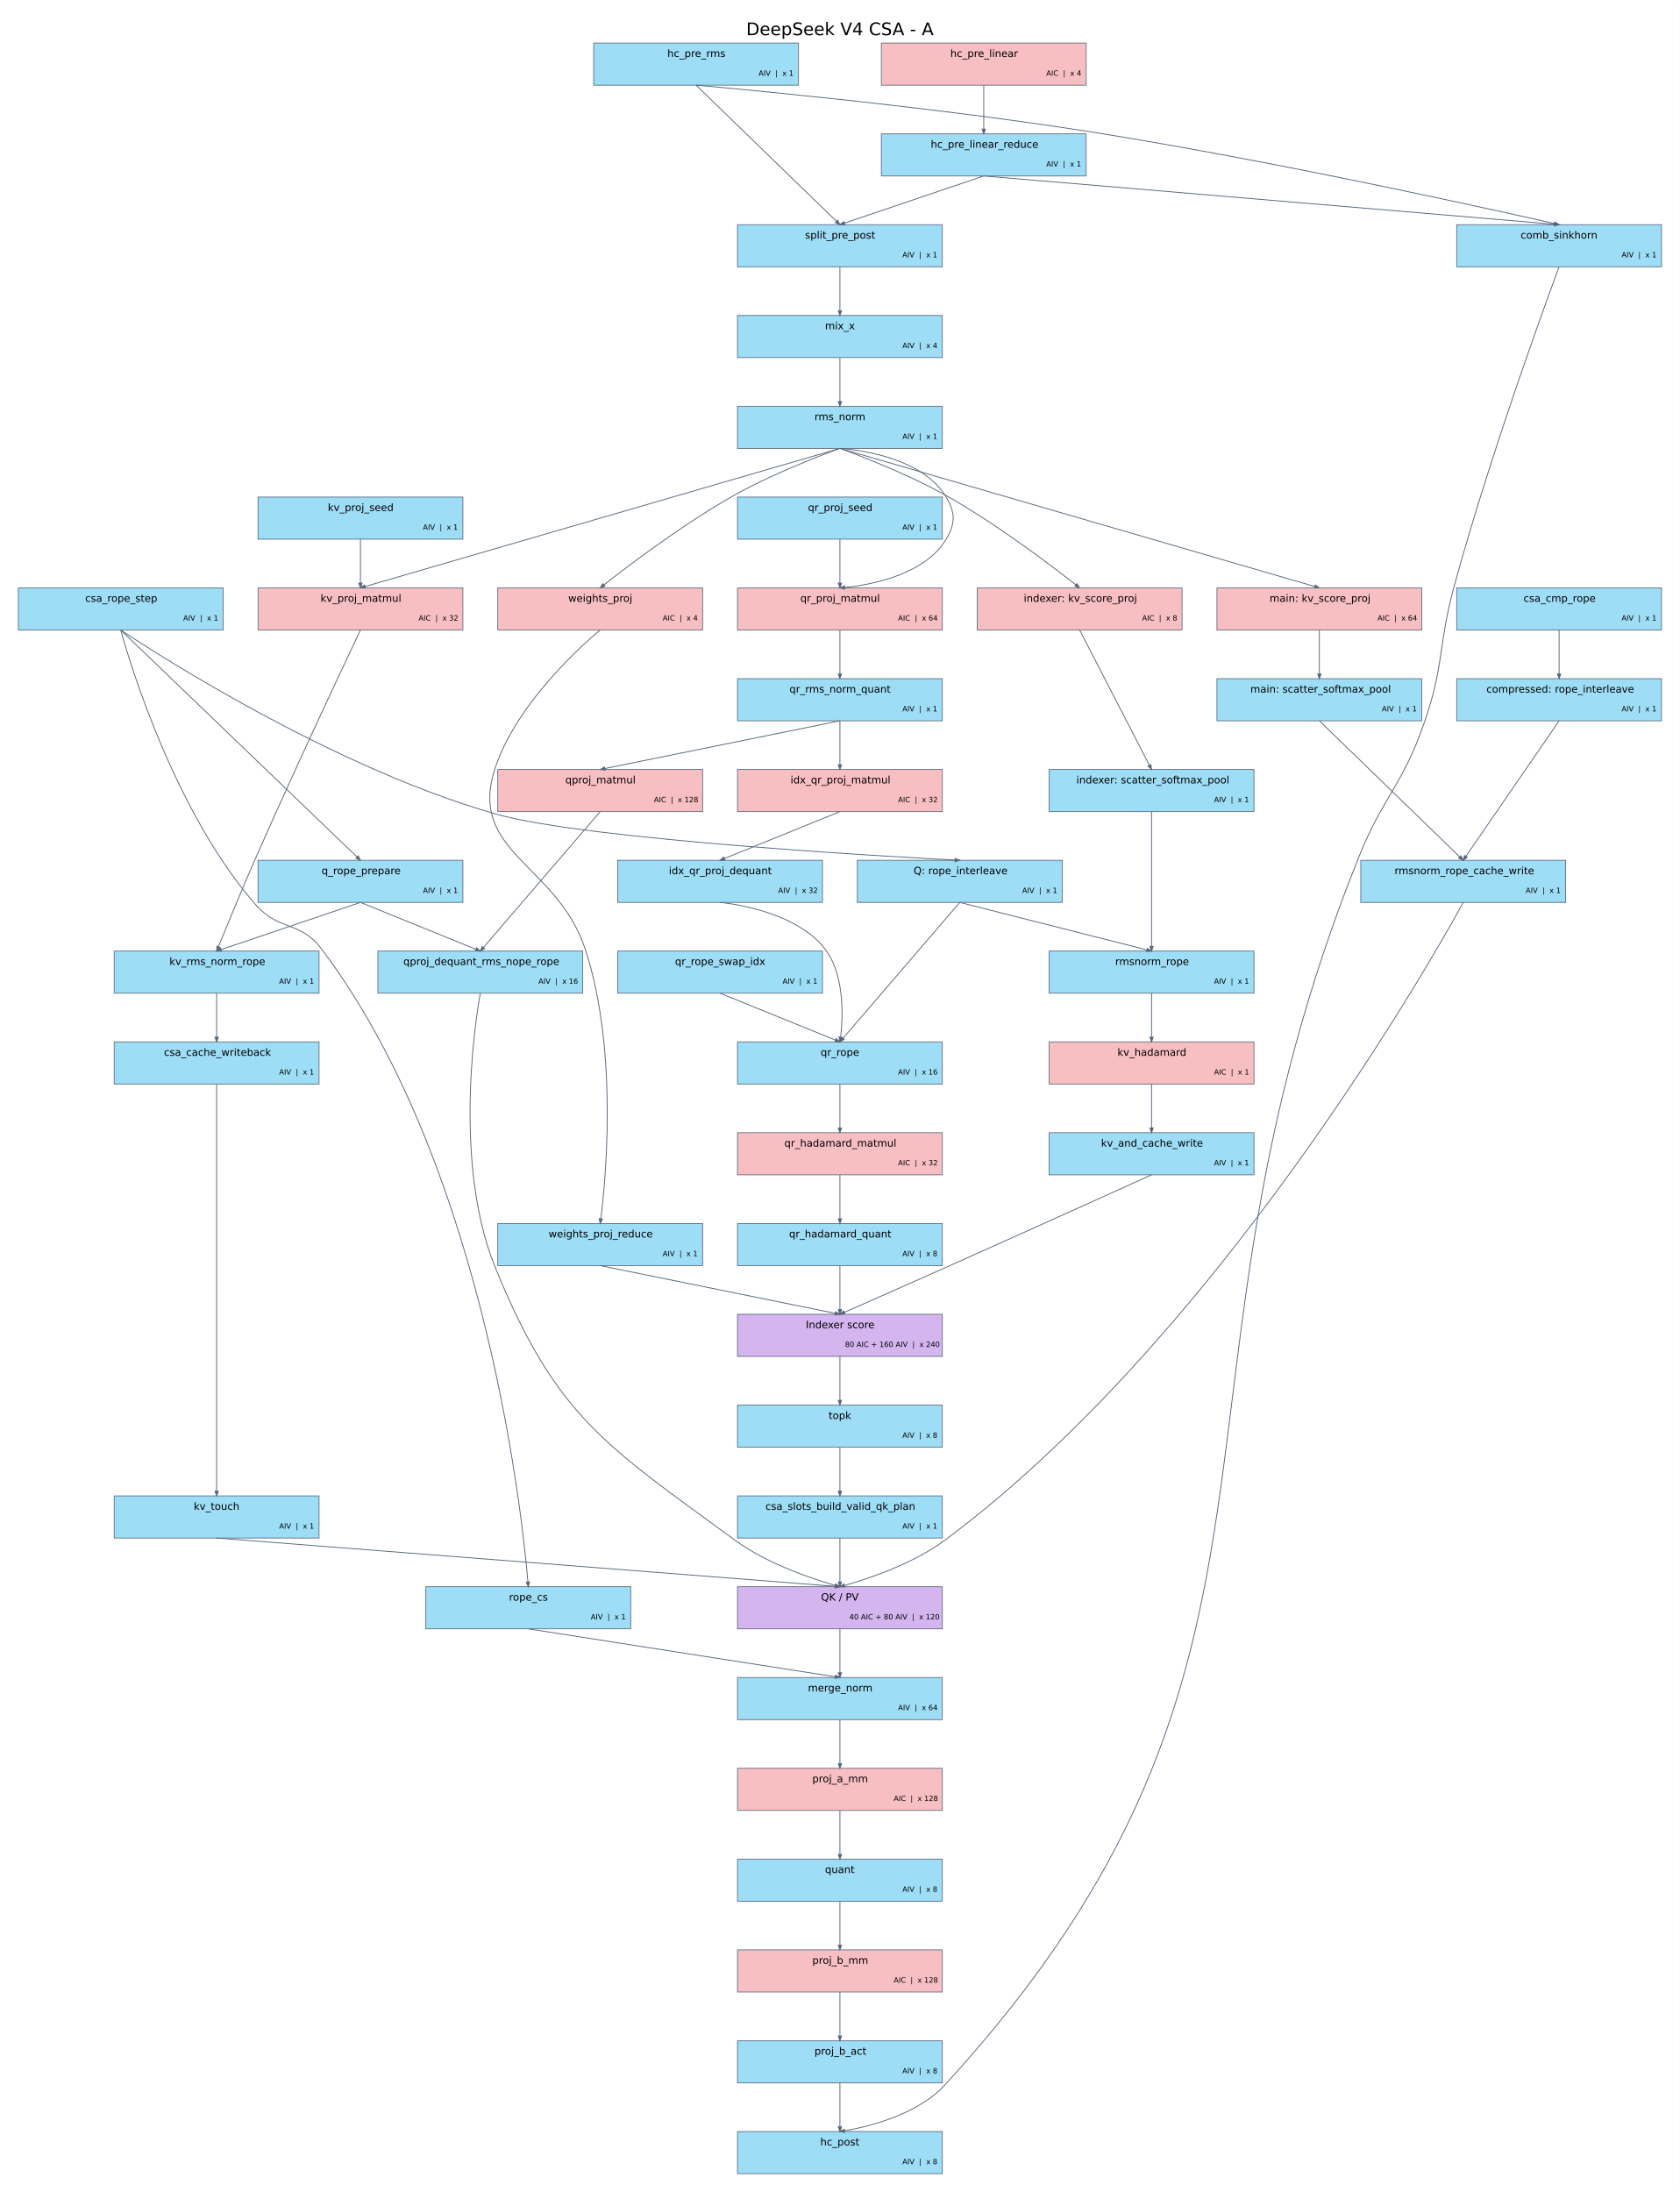
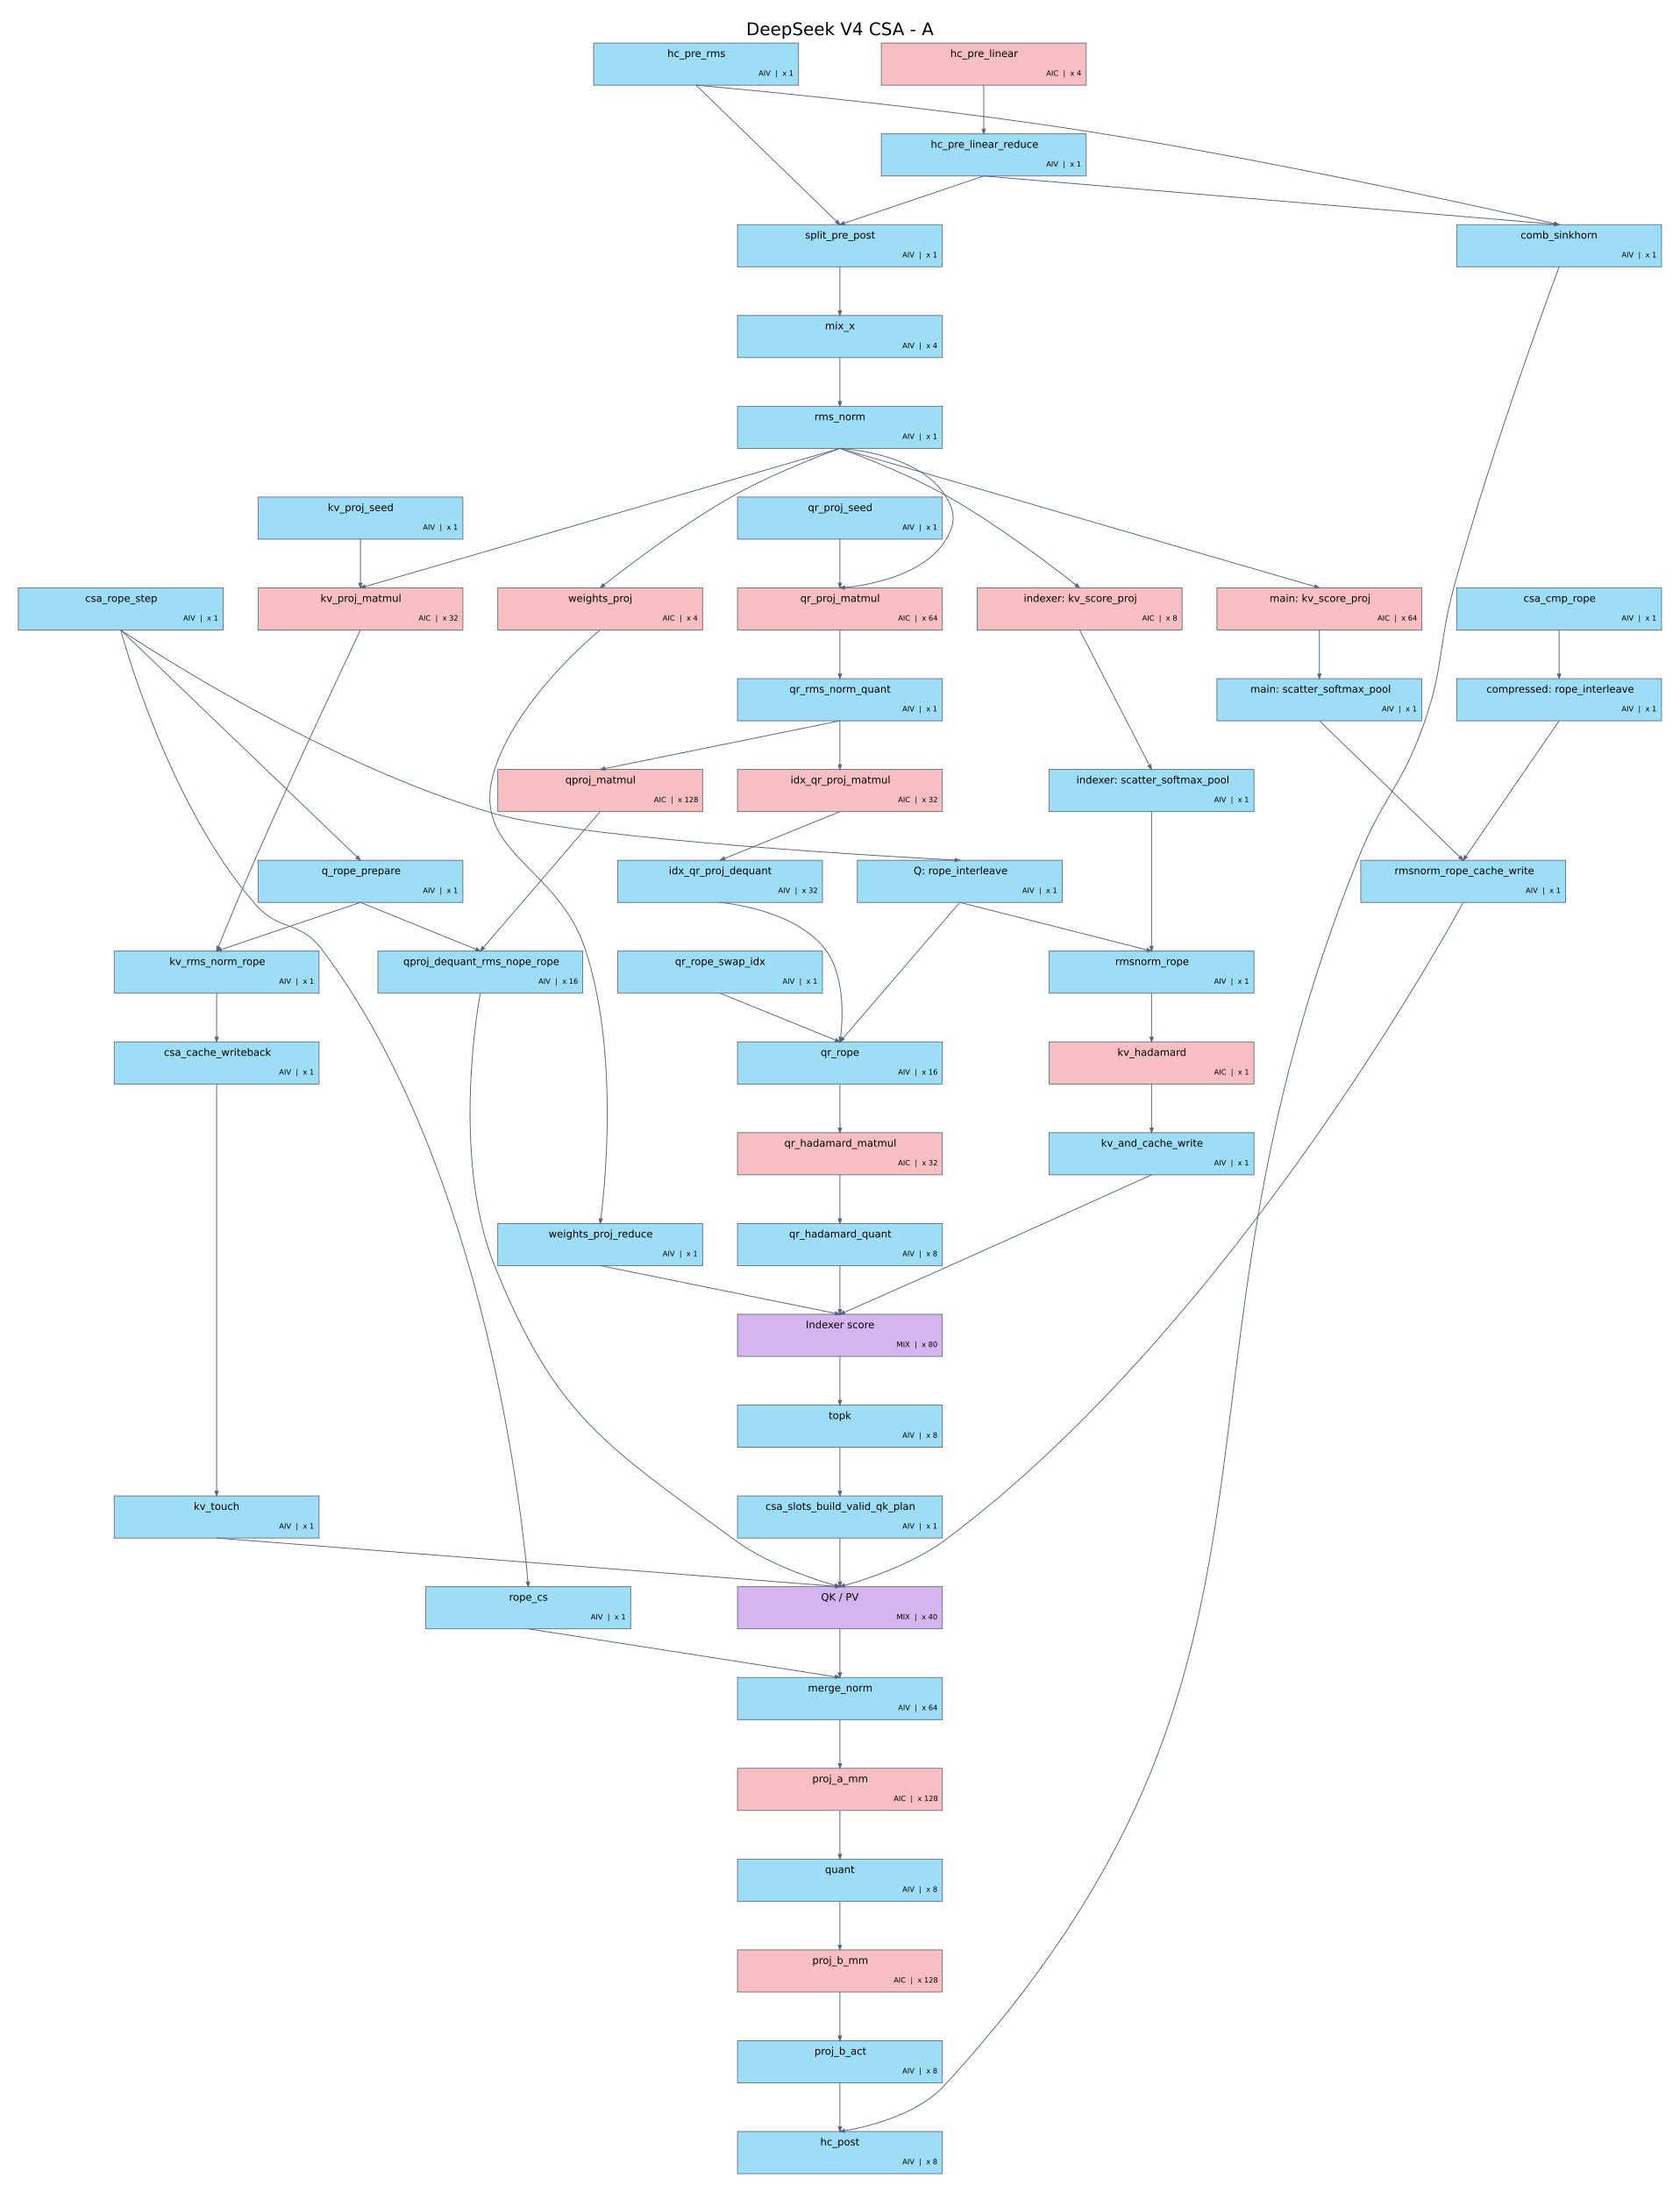
<svg xmlns="http://www.w3.org/2000/svg" width="2312pt" height="3017pt" viewBox="0.00 0.00 2312.40 3017.40">
  <g id="graph0" class="graph" transform="scale(1 1) rotate(0) translate(25.2 2992.2)">
    <polygon fill="white" stroke="transparent" points="-25.2,25.2 -25.2,-2992.2 2287.2,-2992.2 2287.2,25.2 -25.2,25.2" />
    <text text-anchor="middle" x="1131" y="-2943.8" font-family="DejaVu Sans" font-size="24.00">DeepSeek V4 CSA - A</text>
    <g id="node1" class="node">
      <polygon fill="#9eddf6" stroke="transparent" points="792,-2875 792,-2933 1074,-2933 1074,-2875 792,-2875" />
      <text text-anchor="start" x="893.5" y="-2913.8" font-family="DejaVu Sans" font-size="14.00">hc_pre_rms</text>
      <text text-anchor="start" x="1019" y="-2888" font-family="DejaVu Sans" font-size="10.00">AIV  |  x 1</text>
      <polygon fill="none" stroke="#566579" points="792,-2875 792,-2933 1074,-2933 1074,-2875 792,-2875" />
    </g>
    <g id="node4" class="node">
      <polygon fill="#9eddf6" stroke="transparent" points="990,-2625 990,-2683 1272,-2683 1272,-2625 990,-2625" />
      <text text-anchor="start" x="1083" y="-2663.8" font-family="DejaVu Sans" font-size="14.00">split_pre_post</text>
      <text text-anchor="start" x="1217" y="-2638" font-family="DejaVu Sans" font-size="10.00">AIV  |  x 1</text>
      <polygon fill="none" stroke="#566579" points="990,-2625 990,-2683 1272,-2683 1272,-2625 990,-2625" />
    </g>
    <g id="edge17" class="edge">
      <path fill="none" stroke="#566579" stroke-width="1.15" d="M933,-2875C933,-2875 1095.62,-2717.31 1126.11,-2687.75" />
      <polygon fill="#566579" stroke="#566579" stroke-width="1.15" points="1127.92,-2689.16 1131,-2683 1124.75,-2685.89 1127.92,-2689.16" />
    </g>
    <g id="node5" class="node">
      <polygon fill="#9eddf6" stroke="transparent" points="1980,-2625 1980,-2683 2262,-2683 2262,-2625 1980,-2625" />
      <text text-anchor="start" x="2068" y="-2663.8" font-family="DejaVu Sans" font-size="14.00">comb_sinkhorn</text>
      <text text-anchor="start" x="2207" y="-2638" font-family="DejaVu Sans" font-size="10.00">AIV  |  x 1</text>
      <polygon fill="none" stroke="#566579" points="1980,-2625 1980,-2683 2262,-2683 2262,-2625 1980,-2625" />
    </g>
    <g id="edge16" class="edge">
      <path fill="none" stroke="#566579" stroke-width="1.15" d="M933,-2875C933,-2875 1234.4,-2848.87 1473.2,-2811.2 1740.46,-2769.04 2065.49,-2695.66 2114.65,-2684.45" />
      <polygon fill="#566579" stroke="#566579" stroke-width="1.15" points="2115.17,-2686.67 2121,-2683 2114.16,-2682.23 2115.17,-2686.67" />
    </g>
    <g id="node2" class="node">
      <polygon fill="#f8bfc2" stroke="transparent" points="1188,-2875 1188,-2933 1470,-2933 1470,-2875 1188,-2875" />
      <text text-anchor="start" x="1283" y="-2913.8" font-family="DejaVu Sans" font-size="14.00">hc_pre_linear</text>
      <text text-anchor="start" x="1415" y="-2888" font-family="DejaVu Sans" font-size="10.00">AIC  |  x 4</text>
      <polygon fill="none" stroke="#566579" points="1188,-2875 1188,-2933 1470,-2933 1470,-2875 1188,-2875" />
    </g>
    <g id="node3" class="node">
      <polygon fill="#9eddf6" stroke="transparent" points="1188,-2750 1188,-2808 1470,-2808 1470,-2750 1188,-2750" />
      <text text-anchor="start" x="1256" y="-2788.8" font-family="DejaVu Sans" font-size="14.00">hc_pre_linear_reduce</text>
      <text text-anchor="start" x="1415" y="-2763" font-family="DejaVu Sans" font-size="10.00">AIV  |  x 1</text>
      <polygon fill="none" stroke="#566579" points="1188,-2750 1188,-2808 1470,-2808 1470,-2750 1188,-2750" />
    </g>
    <g id="edge13" class="edge">
      <path fill="none" stroke="#566579" stroke-width="1.15" d="M1329,-2875C1329,-2875 1329,-2831.62 1329,-2814.67" />
      <polygon fill="#566579" stroke="#566579" stroke-width="1.15" points="1331.28,-2814.5 1329,-2808 1326.73,-2814.5 1331.28,-2814.5" />
    </g>
    <g id="edge15" class="edge">
      <path fill="none" stroke="#566579" stroke-width="1.15" d="M1329,-2750C1329,-2750 1171.94,-2696.85 1137.59,-2685.23" />
      <polygon fill="#566579" stroke="#566579" stroke-width="1.15" points="1137.89,-2682.93 1131,-2683 1136.43,-2687.24 1137.89,-2682.93" />
    </g>
    <g id="edge14" class="edge">
      <path fill="none" stroke="#566579" stroke-width="1.15" d="M1329,-2750C1329,-2750 2036.74,-2690.13 2114.15,-2683.58" />
      <polygon fill="#566579" stroke="#566579" stroke-width="1.15" points="2114.71,-2685.81 2121,-2683 2114.33,-2681.28 2114.71,-2685.81" />
    </g>
    <g id="node6" class="node">
      <polygon fill="#9eddf6" stroke="transparent" points="990,-2500 990,-2558 1272,-2558 1272,-2500 990,-2500" />
      <text text-anchor="start" x="1110.5" y="-2538.8" font-family="DejaVu Sans" font-size="14.00">mix_x</text>
      <text text-anchor="start" x="1217" y="-2513" font-family="DejaVu Sans" font-size="10.00">AIV  |  x 4</text>
      <polygon fill="none" stroke="#566579" points="990,-2500 990,-2558 1272,-2558 1272,-2500 990,-2500" />
    </g>
    <g id="edge56" class="edge">
      <path fill="none" stroke="#566579" stroke-width="1.15" d="M1131,-2625C1131,-2625 1131,-2581.62 1131,-2564.67" />
      <polygon fill="#566579" stroke="#566579" stroke-width="1.15" points="1133.28,-2564.5 1131,-2558 1128.73,-2564.5 1133.28,-2564.5" />
    </g>
    <g id="node49" class="node">
      <polygon fill="#9eddf6" stroke="transparent" points="990,0 990,-58 1272,-58 1272,0 990,0" />
      <text text-anchor="start" x="1104" y="-38.8" font-family="DejaVu Sans" font-size="14.00">hc_post</text>
      <text text-anchor="start" x="1217" y="-13" font-family="DejaVu Sans" font-size="10.00">AIV  |  x 8</text>
      <polygon fill="none" stroke="#566579" points="990,0 990,-58 1272,-58 1272,0 990,0" />
    </g>
    <g id="edge5" class="edge">
      <path fill="none" stroke="#566579" stroke-width="1.15" d="M2121,-2625C2121,-2625 2030.93,-2384.22 1976.8,-2186.2 1954.07,-2103.07 1963.51,-2078.2 1935.2,-1996.8 1905.06,-1910.14 1878.96,-1896.36 1844.8,-1811.2 1549.81,-1075.78 1810.91,-705.65 1275.2,-121.8 1235.22,-78.23 1160.05,-62.76 1137.53,-58.99" />
      <polygon fill="#566579" stroke="#566579" stroke-width="1.15" points="1137.77,-56.73 1131,-58 1137.08,-61.23 1137.77,-56.73" />
    </g>
    <g id="node11" class="node">
      <polygon fill="#9eddf6" stroke="transparent" points="990,-2375 990,-2433 1272,-2433 1272,-2375 990,-2375" />
      <text text-anchor="start" x="1096" y="-2413.8" font-family="DejaVu Sans" font-size="14.00">rms_norm</text>
      <text text-anchor="start" x="1217" y="-2388" font-family="DejaVu Sans" font-size="10.00">AIV  |  x 1</text>
      <polygon fill="none" stroke="#566579" points="990,-2375 990,-2433 1272,-2433 1272,-2375 990,-2375" />
    </g>
    <g id="edge31" class="edge">
      <path fill="none" stroke="#566579" stroke-width="1.15" d="M1131,-2500C1131,-2500 1131,-2456.62 1131,-2439.67" />
      <polygon fill="#566579" stroke="#566579" stroke-width="1.15" points="1133.28,-2439.5 1131,-2433 1128.73,-2439.5 1133.28,-2439.5" />
    </g>
    <g id="node7" class="node">
      <polygon fill="#9eddf6" stroke="transparent" points="0,-2125 0,-2183 282,-2183 282,-2125 0,-2125" />
      <text text-anchor="start" x="92" y="-2163.8" font-family="DejaVu Sans" font-size="14.00">csa_rope_step</text>
      <text text-anchor="start" x="227" y="-2138" font-family="DejaVu Sans" font-size="10.00">AIV  |  x 1</text>
      <polygon fill="none" stroke="#566579" points="0,-2125 0,-2183 282,-2183 282,-2125 0,-2125" />
    </g>
    <g id="node8" class="node">
      <polygon fill="#9eddf6" stroke="transparent" points="1155,-1750 1155,-1808 1437,-1808 1437,-1750 1155,-1750" />
      <text text-anchor="start" x="1232.5" y="-1788.8" font-family="DejaVu Sans" font-size="14.00">Q: rope_interleave</text>
      <text text-anchor="start" x="1382" y="-1763" font-family="DejaVu Sans" font-size="10.00">AIV  |  x 1</text>
      <polygon fill="none" stroke="#566579" points="1155,-1750 1155,-1808 1437,-1808 1437,-1750 1155,-1750" />
    </g>
    <g id="edge9" class="edge">
      <path fill="none" stroke="#566579" stroke-width="1.15" d="M141,-2125C141,-2125 411.22,-1941.86 656.8,-1871.8 784.69,-1835.31 1229.08,-1811.44 1289.24,-1808.34" />
      <polygon fill="#566579" stroke="#566579" stroke-width="1.15" points="1289.62,-1810.6 1296,-1808 1289.39,-1806.06 1289.62,-1810.6" />
    </g>
    <g id="node12" class="node">
      <polygon fill="#9eddf6" stroke="transparent" points="330,-1750 330,-1808 612,-1808 612,-1750 330,-1750" />
      <text text-anchor="start" x="417.5" y="-1788.8" font-family="DejaVu Sans" font-size="14.00">q_rope_prepare</text>
      <text text-anchor="start" x="557" y="-1763" font-family="DejaVu Sans" font-size="10.00">AIV  |  x 1</text>
      <polygon fill="none" stroke="#566579" points="330,-1750 330,-1808 612,-1808 612,-1750 330,-1750" />
    </g>
    <g id="edge10" class="edge">
      <path fill="none" stroke="#566579" stroke-width="1.15" d="M141,-2125C141,-2125 425.03,-1852.16 466.08,-1812.73" />
      <polygon fill="#566579" stroke="#566579" stroke-width="1.15" points="467.89,-1814.14 471,-1808 464.74,-1810.86 467.89,-1814.14" />
    </g>
    <g id="node43" class="node">
      <polygon fill="#9eddf6" stroke="transparent" points="561,-750 561,-808 843,-808 843,-750 561,-750" />
      <text text-anchor="start" x="675.5" y="-788.8" font-family="DejaVu Sans" font-size="14.00">rope_cs</text>
      <text text-anchor="start" x="788" y="-763" font-family="DejaVu Sans" font-size="10.00">AIV  |  x 1</text>
      <polygon fill="none" stroke="#566579" points="561,-750 561,-808 843,-808 843,-750 561,-750" />
    </g>
    <g id="edge11" class="edge">
      <path fill="none" stroke="#566579" stroke-width="1.15" d="M141,-2125C141,-2125 203.53,-1887.79 326.8,-1746.8 358.64,-1710.39 388.05,-1724.8 417.2,-1686.2 648.57,-1379.89 696.3,-878.07 701.49,-814.66" />
      <polygon fill="#566579" stroke="#566579" stroke-width="1.15" points="703.77,-814.66 702,-808 699.23,-814.31 703.77,-814.66" />
    </g>
    <g id="node28" class="node">
      <polygon fill="#9eddf6" stroke="transparent" points="990,-1500 990,-1558 1272,-1558 1272,-1500 990,-1500" />
      <text text-anchor="start" x="1104.5" y="-1538.8" font-family="DejaVu Sans" font-size="14.00">qr_rope</text>
      <text text-anchor="start" x="1211" y="-1513" font-family="DejaVu Sans" font-size="10.00">AIV  |  x 16</text>
      <polygon fill="none" stroke="#566579" points="990,-1500 990,-1558 1272,-1558 1272,-1500 990,-1500" />
    </g>
    <g id="edge2" class="edge">
      <path fill="none" stroke="#566579" stroke-width="1.15" d="M1296,-1750C1296,-1750 1161.65,-1593.67 1135.41,-1563.14" />
      <polygon fill="#566579" stroke="#566579" stroke-width="1.15" points="1136.96,-1561.45 1131,-1558 1133.51,-1564.41 1136.96,-1561.45" />
    </g>
    <g id="node35" class="node">
      <polygon fill="#9eddf6" stroke="transparent" points="1419,-1625 1419,-1683 1701,-1683 1701,-1625 1419,-1625" />
      <text text-anchor="start" x="1510" y="-1663.8" font-family="DejaVu Sans" font-size="14.00">rmsnorm_rope</text>
      <text text-anchor="start" x="1646" y="-1638" font-family="DejaVu Sans" font-size="10.00">AIV  |  x 1</text>
      <polygon fill="none" stroke="#566579" points="1419,-1625 1419,-1683 1701,-1683 1701,-1625 1419,-1625" />
    </g>
    <g id="edge3" class="edge">
      <path fill="none" stroke="#566579" stroke-width="1.15" d="M1296,-1750C1296,-1750 1512.82,-1694.97 1553.47,-1684.66" />
      <polygon fill="#566579" stroke="#566579" stroke-width="1.15" points="1554.26,-1686.8 1560,-1683 1553.14,-1682.39 1554.26,-1686.8" />
    </g>
    <g id="node9" class="node">
      <polygon fill="#9eddf6" stroke="transparent" points="1980,-2125 1980,-2183 2262,-2183 2262,-2125 1980,-2125" />
      <text text-anchor="start" x="2072" y="-2163.8" font-family="DejaVu Sans" font-size="14.00">csa_cmp_rope</text>
      <text text-anchor="start" x="2207" y="-2138" font-family="DejaVu Sans" font-size="10.00">AIV  |  x 1</text>
      <polygon fill="none" stroke="#566579" points="1980,-2125 1980,-2183 2262,-2183 2262,-2125 1980,-2125" />
    </g>
    <g id="node10" class="node">
      <polygon fill="#9eddf6" stroke="transparent" points="1980,-2000 1980,-2058 2262,-2058 2262,-2000 1980,-2000" />
      <text text-anchor="start" x="2021" y="-2038.8" font-family="DejaVu Sans" font-size="14.00">compressed: rope_interleave</text>
      <text text-anchor="start" x="2207" y="-2013" font-family="DejaVu Sans" font-size="10.00">AIV  |  x 1</text>
      <polygon fill="none" stroke="#566579" points="1980,-2000 1980,-2058 2262,-2058 2262,-2000 1980,-2000" />
    </g>
    <g id="edge8" class="edge">
      <path fill="none" stroke="#566579" stroke-width="1.15" d="M2121,-2125C2121,-2125 2121,-2081.62 2121,-2064.67" />
      <polygon fill="#566579" stroke="#566579" stroke-width="1.15" points="2123.28,-2064.5 2121,-2058 2118.73,-2064.5 2123.28,-2064.5" />
    </g>
    <g id="node24" class="node">
      <polygon fill="#9eddf6" stroke="transparent" points="1848,-1750 1848,-1808 2130,-1808 2130,-1750 1848,-1750" />
      <text text-anchor="start" x="1894.5" y="-1788.8" font-family="DejaVu Sans" font-size="14.00">rmsnorm_rope_cache_write</text>
      <text text-anchor="start" x="2075" y="-1763" font-family="DejaVu Sans" font-size="10.00">AIV  |  x 1</text>
      <polygon fill="none" stroke="#566579" points="1848,-1750 1848,-1808 2130,-1808 2130,-1750 1848,-1750" />
    </g>
    <g id="edge6" class="edge">
      <path fill="none" stroke="#566579" stroke-width="1.15" d="M2121,-2000C2121,-2000 2014.45,-1845.02 1992.81,-1813.54" />
      <polygon fill="#566579" stroke="#566579" stroke-width="1.15" points="1994.56,-1812.07 1989,-1808 1990.81,-1814.65 1994.56,-1812.07" />
    </g>
    <g id="node14" class="node">
      <polygon fill="#f8bfc2" stroke="transparent" points="990,-2125 990,-2183 1272,-2183 1272,-2125 990,-2125" />
      <text text-anchor="start" x="1076.5" y="-2163.8" font-family="DejaVu Sans" font-size="14.00">qr_proj_matmul</text>
      <text text-anchor="start" x="1211" y="-2138" font-family="DejaVu Sans" font-size="10.00">AIC  |  x 64</text>
      <polygon fill="none" stroke="#566579" points="990,-2125 990,-2183 1272,-2183 1272,-2125 990,-2125" />
    </g>
    <g id="edge51" class="edge">
      <path fill="none" stroke="#566579" stroke-width="1.15" d="M1131,-2375C1131,-2375 1236.96,-2369.93 1275.2,-2311.2 1290.82,-2287.21 1290.82,-2270.79 1275.2,-2246.8 1242.79,-2197.02 1161.71,-2185.79 1137.76,-2183.52" />
      <polygon fill="#566579" stroke="#566579" stroke-width="1.15" points="1137.66,-2181.23 1131,-2183 1137.3,-2185.77 1137.66,-2181.23" />
    </g>
    <g id="node19" class="node">
      <polygon fill="#f8bfc2" stroke="transparent" points="330,-2125 330,-2183 612,-2183 612,-2125 330,-2125" />
      <text text-anchor="start" x="416" y="-2163.8" font-family="DejaVu Sans" font-size="14.00">kv_proj_matmul</text>
      <text text-anchor="start" x="551" y="-2138" font-family="DejaVu Sans" font-size="10.00">AIC  |  x 32</text>
      <polygon fill="none" stroke="#566579" points="330,-2125 330,-2183 612,-2183 612,-2125 330,-2125" />
    </g>
    <g id="edge49" class="edge">
      <path fill="none" stroke="#566579" stroke-width="1.15" d="M1131,-2375C1131,-2375 546.08,-2204.84 477.53,-2184.9" />
      <polygon fill="#566579" stroke="#566579" stroke-width="1.15" points="477.88,-2182.63 471,-2183 476.61,-2187 477.88,-2182.63" />
    </g>
    <g id="node22" class="node">
      <polygon fill="#f8bfc2" stroke="transparent" points="1650,-2125 1650,-2183 1932,-2183 1932,-2125 1650,-2125" />
      <text text-anchor="start" x="1722.5" y="-2163.8" font-family="DejaVu Sans" font-size="14.00">main: kv_score_proj</text>
      <text text-anchor="start" x="1871" y="-2138" font-family="DejaVu Sans" font-size="10.00">AIC  |  x 64</text>
      <polygon fill="none" stroke="#566579" points="1650,-2125 1650,-2183 1932,-2183 1932,-2125 1650,-2125" />
    </g>
    <g id="edge50" class="edge">
      <path fill="none" stroke="#566579" stroke-width="1.15" d="M1131,-2375C1131,-2375 1715.92,-2204.84 1784.47,-2184.9" />
      <polygon fill="#566579" stroke="#566579" stroke-width="1.15" points="1785.39,-2187 1791,-2183 1784.12,-2182.63 1785.39,-2187" />
    </g>
    <g id="node31" class="node">
      <polygon fill="#f8bfc2" stroke="transparent" points="660,-2125 660,-2183 942,-2183 942,-2125 660,-2125" />
      <text text-anchor="start" x="757" y="-2163.8" font-family="DejaVu Sans" font-size="14.00">weights_proj</text>
      <text text-anchor="start" x="887" y="-2138" font-family="DejaVu Sans" font-size="10.00">AIC  |  x 4</text>
      <polygon fill="none" stroke="#566579" points="660,-2125 660,-2183 942,-2183 942,-2125 660,-2125" />
    </g>
    <g id="edge52" class="edge">
      <path fill="none" stroke="#566579" stroke-width="1.15" d="M1131,-2375C1131,-2375 1047.95,-2345.43 986.8,-2311.2 911.22,-2268.9 827.67,-2204.09 806.23,-2187.16" />
      <polygon fill="#566579" stroke="#566579" stroke-width="1.15" points="807.5,-2185.27 801,-2183 804.67,-2188.83 807.5,-2185.27" />
    </g>
    <g id="node33" class="node">
      <polygon fill="#f8bfc2" stroke="transparent" points="1320,-2125 1320,-2183 1602,-2183 1602,-2125 1320,-2125" />
      <text text-anchor="start" x="1384" y="-2163.8" font-family="DejaVu Sans" font-size="14.00">indexer: kv_score_proj</text>
      <text text-anchor="start" x="1547" y="-2138" font-family="DejaVu Sans" font-size="10.00">AIC  |  x 8</text>
      <polygon fill="none" stroke="#566579" points="1320,-2125 1320,-2183 1602,-2183 1602,-2125 1320,-2125" />
    </g>
    <g id="edge48" class="edge">
      <path fill="none" stroke="#566579" stroke-width="1.15" d="M1131,-2375C1131,-2375 1214.05,-2345.43 1275.2,-2311.2 1350.78,-2268.9 1434.33,-2204.09 1455.77,-2187.16" />
      <polygon fill="#566579" stroke="#566579" stroke-width="1.15" points="1457.33,-2188.83 1461,-2183 1454.5,-2185.27 1457.33,-2188.83" />
    </g>
    <g id="node17" class="node">
      <polygon fill="#9eddf6" stroke="transparent" points="495,-1625 495,-1683 777,-1683 777,-1625 495,-1625" />
      <text text-anchor="start" x="530" y="-1663.8" font-family="DejaVu Sans" font-size="14.00">qproj_dequant_rms_nope_rope</text>
      <text text-anchor="start" x="716" y="-1638" font-family="DejaVu Sans" font-size="10.00">AIV  |  x 16</text>
      <polygon fill="none" stroke="#566579" points="495,-1625 495,-1683 777,-1683 777,-1625 495,-1625" />
    </g>
    <g id="edge36" class="edge">
      <path fill="none" stroke="#566579" stroke-width="1.15" d="M471,-1750C471,-1750 599.59,-1697.78 629.73,-1685.54" />
      <polygon fill="#566579" stroke="#566579" stroke-width="1.15" points="630.83,-1687.55 636,-1683 629.12,-1683.34 630.83,-1687.55" />
    </g>
    <g id="node20" class="node">
      <polygon fill="#9eddf6" stroke="transparent" points="132,-1625 132,-1683 414,-1683 414,-1625 132,-1625" />
      <text text-anchor="start" x="208" y="-1663.8" font-family="DejaVu Sans" font-size="14.00">kv_rms_norm_rope</text>
      <text text-anchor="start" x="359" y="-1638" font-family="DejaVu Sans" font-size="10.00">AIV  |  x 1</text>
      <polygon fill="none" stroke="#566579" points="132,-1625 132,-1683 414,-1683 414,-1625 132,-1625" />
    </g>
    <g id="edge35" class="edge">
      <path fill="none" stroke="#566579" stroke-width="1.15" d="M471,-1750C471,-1750 313.94,-1696.85 279.59,-1685.23" />
      <polygon fill="#566579" stroke="#566579" stroke-width="1.15" points="279.89,-1682.93 273,-1683 278.43,-1687.24 279.89,-1682.93" />
    </g>
    <g id="node13" class="node">
      <polygon fill="#9eddf6" stroke="transparent" points="990,-2250 990,-2308 1272,-2308 1272,-2250 990,-2250" />
      <text text-anchor="start" x="1087" y="-2288.8" font-family="DejaVu Sans" font-size="14.00">qr_proj_seed</text>
      <text text-anchor="start" x="1217" y="-2263" font-family="DejaVu Sans" font-size="10.00">AIV  |  x 1</text>
      <polygon fill="none" stroke="#566579" points="990,-2250 990,-2308 1272,-2308 1272,-2250 990,-2250" />
    </g>
    <g id="edge42" class="edge">
      <path fill="none" stroke="#566579" stroke-width="1.15" d="M1131,-2250C1131,-2250 1131,-2206.62 1131,-2189.67" />
      <polygon fill="#566579" stroke="#566579" stroke-width="1.15" points="1133.28,-2189.5 1131,-2183 1128.73,-2189.5 1133.28,-2189.5" />
    </g>
    <g id="node15" class="node">
      <polygon fill="#9eddf6" stroke="transparent" points="990,-2000 990,-2058 1272,-2058 1272,-2000 990,-2000" />
      <text text-anchor="start" x="1061.5" y="-2038.8" font-family="DejaVu Sans" font-size="14.00">qr_rms_norm_quant</text>
      <text text-anchor="start" x="1217" y="-2013" font-family="DejaVu Sans" font-size="10.00">AIV  |  x 1</text>
      <polygon fill="none" stroke="#566579" points="990,-2000 990,-2058 1272,-2058 1272,-2000 990,-2000" />
    </g>
    <g id="edge41" class="edge">
      <path fill="none" stroke="#566579" stroke-width="1.15" d="M1131,-2125C1131,-2125 1131,-2081.62 1131,-2064.67" />
      <polygon fill="#566579" stroke="#566579" stroke-width="1.15" points="1133.28,-2064.5 1131,-2058 1128.73,-2064.5 1133.28,-2064.5" />
    </g>
    <g id="node16" class="node">
      <polygon fill="#f8bfc2" stroke="transparent" points="660,-1875 660,-1933 942,-1933 942,-1875 660,-1875" />
      <text text-anchor="start" x="753" y="-1913.8" font-family="DejaVu Sans" font-size="14.00">qproj_matmul</text>
      <text text-anchor="start" x="875" y="-1888" font-family="DejaVu Sans" font-size="10.00">AIC  |  x 128</text>
      <polygon fill="none" stroke="#566579" points="660,-1875 660,-1933 942,-1933 942,-1875 660,-1875" />
    </g>
    <g id="edge44" class="edge">
      <path fill="none" stroke="#566579" stroke-width="1.15" d="M1131,-2000C1131,-2000 854.1,-1943.78 807.59,-1934.34" />
      <polygon fill="#566579" stroke="#566579" stroke-width="1.15" points="807.82,-1932.06 801,-1933 806.92,-1936.52 807.82,-1932.06" />
    </g>
    <g id="node25" class="node">
      <polygon fill="#f8bfc2" stroke="transparent" points="990,-1875 990,-1933 1272,-1933 1272,-1875 990,-1875" />
      <text text-anchor="start" x="1063" y="-1913.8" font-family="DejaVu Sans" font-size="14.00">idx_qr_proj_matmul</text>
      <text text-anchor="start" x="1211" y="-1888" font-family="DejaVu Sans" font-size="10.00">AIC  |  x 32</text>
      <polygon fill="none" stroke="#566579" points="990,-1875 990,-1933 1272,-1933 1272,-1875 990,-1875" />
    </g>
    <g id="edge43" class="edge">
      <path fill="none" stroke="#566579" stroke-width="1.15" d="M1131,-2000C1131,-2000 1131,-1956.62 1131,-1939.67" />
      <polygon fill="#566579" stroke="#566579" stroke-width="1.15" points="1133.28,-1939.5 1131,-1933 1128.73,-1939.5 1133.28,-1939.5" />
    </g>
    <g id="edge38" class="edge">
      <path fill="none" stroke="#566579" stroke-width="1.15" d="M801,-1875C801,-1875 666.65,-1718.67 640.41,-1688.14" />
      <polygon fill="#566579" stroke="#566579" stroke-width="1.15" points="641.96,-1686.45 636,-1683 638.51,-1689.41 641.96,-1686.45" />
    </g>
    <g id="node42" class="node">
      <polygon fill="#d4b5ef" stroke="transparent" points="990,-750 990,-808 1272,-808 1272,-750 990,-750" />
      <text text-anchor="start" x="1105" y="-788.8" font-family="DejaVu Sans" font-size="14.00">QK / PV</text>
-       <text text-anchor="start" x="1144" y="-763" font-family="DejaVu Sans" font-size="10.00">40 AIC + 80 AIV  |  x 120</text>
+       <text text-anchor="start" x="1209" y="-763" font-family="DejaVu Sans" font-size="10.00">MIX  |  x 40</text>
      <polygon fill="none" stroke="#566579" points="990,-750 990,-808 1272,-808 1272,-750 990,-750" />
    </g>
    <g id="edge37" class="edge">
      <path fill="none" stroke="#566579" stroke-width="1.15" d="M636,-1625C636,-1625 593.06,-1402.61 656.8,-1246.8 740.86,-1041.32 807.78,-1003.11 986.8,-871.8 1034.04,-837.15 1103.07,-815.85 1124.44,-809.79" />
      <polygon fill="#566579" stroke="#566579" stroke-width="1.15" points="1125.33,-811.91 1131,-808 1124.13,-807.52 1125.33,-811.91" />
    </g>
    <g id="node18" class="node">
      <polygon fill="#9eddf6" stroke="transparent" points="330,-2250 330,-2308 612,-2308 612,-2250 330,-2250" />
      <text text-anchor="start" x="426" y="-2288.8" font-family="DejaVu Sans" font-size="14.00">kv_proj_seed</text>
      <text text-anchor="start" x="557" y="-2263" font-family="DejaVu Sans" font-size="10.00">AIV  |  x 1</text>
      <polygon fill="none" stroke="#566579" points="330,-2250 330,-2308 612,-2308 612,-2250 330,-2250" />
    </g>
    <g id="edge25" class="edge">
      <path fill="none" stroke="#566579" stroke-width="1.15" d="M471,-2250C471,-2250 471,-2206.62 471,-2189.67" />
      <polygon fill="#566579" stroke="#566579" stroke-width="1.15" points="473.28,-2189.5 471,-2183 468.73,-2189.5 473.28,-2189.5" />
    </g>
    <g id="edge24" class="edge">
      <path fill="none" stroke="#566579" stroke-width="1.15" d="M471,-2125C471,-2125 388.55,-1951.72 326.8,-1811.2 306.31,-1764.57 283.05,-1707.72 275.5,-1689.17" />
      <polygon fill="#566579" stroke="#566579" stroke-width="1.15" points="277.55,-1688.17 273,-1683 273.34,-1689.88 277.55,-1688.17" />
    </g>
    <g id="node21" class="node">
      <polygon fill="#9eddf6" stroke="transparent" points="132,-1500 132,-1558 414,-1558 414,-1500 132,-1500" />
      <text text-anchor="start" x="200.5" y="-1538.8" font-family="DejaVu Sans" font-size="14.00">csa_cache_writeback</text>
      <text text-anchor="start" x="359" y="-1513" font-family="DejaVu Sans" font-size="10.00">AIV  |  x 1</text>
      <polygon fill="none" stroke="#566579" points="132,-1500 132,-1558 414,-1558 414,-1500 132,-1500" />
    </g>
    <g id="edge26" class="edge">
      <path fill="none" stroke="#566579" stroke-width="1.15" d="M273,-1625C273,-1625 273,-1581.62 273,-1564.67" />
      <polygon fill="#566579" stroke="#566579" stroke-width="1.15" points="275.28,-1564.5 273,-1558 270.73,-1564.5 275.28,-1564.5" />
    </g>
    <g id="node40" class="node">
      <polygon fill="#9eddf6" stroke="transparent" points="132,-875 132,-933 414,-933 414,-875 132,-875" />
      <text text-anchor="start" x="241.5" y="-913.8" font-family="DejaVu Sans" font-size="14.00">kv_touch</text>
      <text text-anchor="start" x="359" y="-888" font-family="DejaVu Sans" font-size="10.00">AIV  |  x 1</text>
      <polygon fill="none" stroke="#566579" points="132,-875 132,-933 414,-933 414,-875 132,-875" />
    </g>
    <g id="edge7" class="edge">
      <path fill="none" stroke="#566579" stroke-width="1.15" d="M273,-1500C273,-1500 273,-1003.73 273,-939.76" />
      <polygon fill="#566579" stroke="#566579" stroke-width="1.15" points="275.28,-939.5 273,-933 270.73,-939.5 275.28,-939.5" />
    </g>
    <g id="node23" class="node">
      <polygon fill="#9eddf6" stroke="transparent" points="1650,-2000 1650,-2058 1932,-2058 1932,-2000 1650,-2000" />
      <text text-anchor="start" x="1696" y="-2038.8" font-family="DejaVu Sans" font-size="14.00">main: scatter_softmax_pool</text>
      <text text-anchor="start" x="1877" y="-2013" font-family="DejaVu Sans" font-size="10.00">AIV  |  x 1</text>
      <polygon fill="none" stroke="#566579" points="1650,-2000 1650,-2058 1932,-2058 1932,-2000 1650,-2000" />
    </g>
    <g id="edge28" class="edge">
      <path fill="none" stroke="#566579" stroke-width="1.15" d="M1791,-2125C1791,-2125 1791,-2081.62 1791,-2064.67" />
      <polygon fill="#566579" stroke="#566579" stroke-width="1.15" points="1793.28,-2064.5 1791,-2058 1788.73,-2064.5 1793.28,-2064.5" />
    </g>
    <g id="edge29" class="edge">
      <path fill="none" stroke="#566579" stroke-width="1.15" d="M1791,-2000C1791,-2000 1953.62,-1842.31 1984.11,-1812.75" />
      <polygon fill="#566579" stroke="#566579" stroke-width="1.15" points="1985.92,-1814.16 1989,-1808 1982.75,-1810.89 1985.92,-1814.16" />
    </g>
    <g id="edge54" class="edge">
      <path fill="none" stroke="#566579" stroke-width="1.15" d="M1989,-1750C1989,-1750 1678.9,-1171.82 1275.2,-871.8 1228.18,-836.86 1159.01,-815.75 1137.57,-809.77" />
      <polygon fill="#566579" stroke="#566579" stroke-width="1.15" points="1137.87,-807.49 1131,-808 1136.69,-811.88 1137.87,-807.49" />
    </g>
    <g id="node26" class="node">
      <polygon fill="#9eddf6" stroke="transparent" points="825,-1750 825,-1808 1107,-1808 1107,-1750 825,-1750" />
      <text text-anchor="start" x="895.5" y="-1788.8" font-family="DejaVu Sans" font-size="14.00">idx_qr_proj_dequant</text>
      <text text-anchor="start" x="1046" y="-1763" font-family="DejaVu Sans" font-size="10.00">AIV  |  x 32</text>
      <polygon fill="none" stroke="#566579" points="825,-1750 825,-1808 1107,-1808 1107,-1750 825,-1750" />
    </g>
    <g id="edge19" class="edge">
      <path fill="none" stroke="#566579" stroke-width="1.15" d="M1131,-1875C1131,-1875 1002.41,-1822.78 972.27,-1810.54" />
      <polygon fill="#566579" stroke="#566579" stroke-width="1.15" points="972.88,-1808.34 966,-1808 971.17,-1812.55 972.88,-1808.34" />
    </g>
    <g id="edge18" class="edge">
      <path fill="none" stroke="#566579" stroke-width="1.15" d="M966,-1750C966,-1750 1067.37,-1741.67 1110.2,-1686.2 1139.42,-1648.37 1134.51,-1585.28 1131.96,-1564.71" />
      <polygon fill="#566579" stroke="#566579" stroke-width="1.15" points="1134.17,-1564.11 1131,-1558 1129.67,-1564.76 1134.17,-1564.11" />
    </g>
    <g id="node27" class="node">
      <polygon fill="#9eddf6" stroke="transparent" points="825,-1625 825,-1683 1107,-1683 1107,-1625 825,-1625" />
      <text text-anchor="start" x="904" y="-1663.8" font-family="DejaVu Sans" font-size="14.00">qr_rope_swap_idx</text>
      <text text-anchor="start" x="1052" y="-1638" font-family="DejaVu Sans" font-size="10.00">AIV  |  x 1</text>
      <polygon fill="none" stroke="#566579" points="825,-1625 825,-1683 1107,-1683 1107,-1625 825,-1625" />
    </g>
    <g id="edge46" class="edge">
      <path fill="none" stroke="#566579" stroke-width="1.15" d="M966,-1625C966,-1625 1094.59,-1572.78 1124.73,-1560.54" />
      <polygon fill="#566579" stroke="#566579" stroke-width="1.15" points="1125.83,-1562.55 1131,-1558 1124.12,-1558.34 1125.83,-1562.55" />
    </g>
    <g id="node29" class="node">
      <polygon fill="#f8bfc2" stroke="transparent" points="990,-1375 990,-1433 1272,-1433 1272,-1375 990,-1375" />
      <text text-anchor="start" x="1054.5" y="-1413.8" font-family="DejaVu Sans" font-size="14.00">qr_hadamard_matmul</text>
      <text text-anchor="start" x="1211" y="-1388" font-family="DejaVu Sans" font-size="10.00">AIC  |  x 32</text>
      <polygon fill="none" stroke="#566579" points="990,-1375 990,-1433 1272,-1433 1272,-1375 990,-1375" />
    </g>
    <g id="edge45" class="edge">
      <path fill="none" stroke="#566579" stroke-width="1.15" d="M1131,-1500C1131,-1500 1131,-1456.62 1131,-1439.67" />
      <polygon fill="#566579" stroke="#566579" stroke-width="1.15" points="1133.28,-1439.5 1131,-1433 1128.73,-1439.5 1133.28,-1439.5" />
    </g>
    <g id="node30" class="node">
      <polygon fill="#9eddf6" stroke="transparent" points="990,-1250 990,-1308 1272,-1308 1272,-1250 990,-1250" />
      <text text-anchor="start" x="1061" y="-1288.8" font-family="DejaVu Sans" font-size="14.00">qr_hadamard_quant</text>
      <text text-anchor="start" x="1217" y="-1263" font-family="DejaVu Sans" font-size="10.00">AIV  |  x 8</text>
      <polygon fill="none" stroke="#566579" points="990,-1250 990,-1308 1272,-1308 1272,-1250 990,-1250" />
    </g>
    <g id="edge39" class="edge">
      <path fill="none" stroke="#566579" stroke-width="1.15" d="M1131,-1375C1131,-1375 1131,-1331.62 1131,-1314.67" />
      <polygon fill="#566579" stroke="#566579" stroke-width="1.15" points="1133.28,-1314.5 1131,-1308 1128.73,-1314.5 1133.28,-1314.5" />
    </g>
    <g id="node38" class="node">
      <polygon fill="#d4b5ef" stroke="transparent" points="990,-1125 990,-1183 1272,-1183 1272,-1125 990,-1125" />
      <text text-anchor="start" x="1084" y="-1163.8" font-family="DejaVu Sans" font-size="14.00">Indexer score</text>
-       <text text-anchor="start" x="1138" y="-1138" font-family="DejaVu Sans" font-size="10.00">80 AIC + 160 AIV  |  x 240</text>
+       <text text-anchor="start" x="1209" y="-1138" font-family="DejaVu Sans" font-size="10.00">MIX  |  x 80</text>
      <polygon fill="none" stroke="#566579" points="990,-1125 990,-1183 1272,-1183 1272,-1125 990,-1125" />
    </g>
    <g id="edge40" class="edge">
      <path fill="none" stroke="#566579" stroke-width="1.15" d="M1131,-1250C1131,-1250 1131,-1206.62 1131,-1189.67" />
      <polygon fill="#566579" stroke="#566579" stroke-width="1.15" points="1133.28,-1189.5 1131,-1183 1128.73,-1189.5 1133.28,-1189.5" />
    </g>
    <g id="node32" class="node">
      <polygon fill="#9eddf6" stroke="transparent" points="660,-1250 660,-1308 942,-1308 942,-1250 660,-1250" />
      <text text-anchor="start" x="730" y="-1288.8" font-family="DejaVu Sans" font-size="14.00">weights_proj_reduce</text>
      <text text-anchor="start" x="887" y="-1263" font-family="DejaVu Sans" font-size="10.00">AIV  |  x 1</text>
      <polygon fill="none" stroke="#566579" points="660,-1250 660,-1308 942,-1308 942,-1250 660,-1250" />
    </g>
    <g id="edge58" class="edge">
      <path fill="none" stroke="#566579" stroke-width="1.15" d="M801,-2125C801,-2125 690.63,-2036.22 656.8,-1936.2 617.1,-1818.82 741.12,-1803.79 780.2,-1686.2 827.9,-1542.67 806.68,-1351.77 801.88,-1314.47" />
      <polygon fill="#566579" stroke="#566579" stroke-width="1.15" points="804.13,-1314.14 801,-1308 799.62,-1314.75 804.13,-1314.14" />
    </g>
    <g id="edge59" class="edge">
      <path fill="none" stroke="#566579" stroke-width="1.15" d="M801,-1250C801,-1250 1077.9,-1193.78 1124.41,-1184.34" />
      <polygon fill="#566579" stroke="#566579" stroke-width="1.15" points="1125.08,-1186.52 1131,-1183 1124.18,-1182.06 1125.08,-1186.52" />
    </g>
    <g id="node34" class="node">
      <polygon fill="#9eddf6" stroke="transparent" points="1419,-1875 1419,-1933 1701,-1933 1701,-1875 1419,-1875" />
      <text text-anchor="start" x="1456.5" y="-1913.8" font-family="DejaVu Sans" font-size="14.00">indexer: scatter_softmax_pool</text>
      <text text-anchor="start" x="1646" y="-1888" font-family="DejaVu Sans" font-size="10.00">AIV  |  x 1</text>
      <polygon fill="none" stroke="#566579" points="1419,-1875 1419,-1933 1701,-1933 1701,-1875 1419,-1875" />
    </g>
    <g id="edge20" class="edge">
      <path fill="none" stroke="#566579" stroke-width="1.15" d="M1461,-2125C1461,-2125 1540.22,-1971.36 1556.93,-1938.96" />
      <polygon fill="#566579" stroke="#566579" stroke-width="1.15" points="1559.04,-1939.82 1560,-1933 1555,-1937.73 1559.04,-1939.82" />
    </g>
    <g id="edge21" class="edge">
      <path fill="none" stroke="#566579" stroke-width="1.15" d="M1560,-1875C1560,-1875 1560,-1724.04 1560,-1689.83" />
      <polygon fill="#566579" stroke="#566579" stroke-width="1.15" points="1562.28,-1689.5 1560,-1683 1557.73,-1689.5 1562.28,-1689.5" />
    </g>
    <g id="node36" class="node">
      <polygon fill="#f8bfc2" stroke="transparent" points="1419,-1500 1419,-1558 1701,-1558 1701,-1500 1419,-1500" />
      <text text-anchor="start" x="1513" y="-1538.8" font-family="DejaVu Sans" font-size="14.00">kv_hadamard</text>
      <text text-anchor="start" x="1646" y="-1513" font-family="DejaVu Sans" font-size="10.00">AIC  |  x 1</text>
      <polygon fill="none" stroke="#566579" points="1419,-1500 1419,-1558 1701,-1558 1701,-1500 1419,-1500" />
    </g>
    <g id="edge53" class="edge">
      <path fill="none" stroke="#566579" stroke-width="1.15" d="M1560,-1625C1560,-1625 1560,-1581.62 1560,-1564.67" />
      <polygon fill="#566579" stroke="#566579" stroke-width="1.15" points="1562.28,-1564.5 1560,-1558 1557.73,-1564.5 1562.28,-1564.5" />
    </g>
    <g id="node37" class="node">
      <polygon fill="#9eddf6" stroke="transparent" points="1419,-1375 1419,-1433 1701,-1433 1701,-1375 1419,-1375" />
      <text text-anchor="start" x="1490.5" y="-1413.8" font-family="DejaVu Sans" font-size="14.00">kv_and_cache_write</text>
      <text text-anchor="start" x="1646" y="-1388" font-family="DejaVu Sans" font-size="10.00">AIV  |  x 1</text>
      <polygon fill="none" stroke="#566579" points="1419,-1375 1419,-1433 1701,-1433 1701,-1375 1419,-1375" />
    </g>
    <g id="edge23" class="edge">
      <path fill="none" stroke="#566579" stroke-width="1.15" d="M1560,-1500C1560,-1500 1560,-1456.62 1560,-1439.67" />
      <polygon fill="#566579" stroke="#566579" stroke-width="1.15" points="1562.28,-1439.5 1560,-1433 1557.73,-1439.5 1562.28,-1439.5" />
    </g>
    <g id="edge22" class="edge">
      <path fill="none" stroke="#566579" stroke-width="1.15" d="M1560,-1375C1560,-1375 1401.96,-1303.37 1275.2,-1246.8 1221.7,-1222.92 1156.88,-1194.38 1137.05,-1185.66" />
      <polygon fill="#566579" stroke="#566579" stroke-width="1.15" points="1137.87,-1183.53 1131,-1183 1136.03,-1187.7 1137.87,-1183.53" />
    </g>
    <g id="node39" class="node">
      <polygon fill="#9eddf6" stroke="transparent" points="990,-1000 990,-1058 1272,-1058 1272,-1000 990,-1000" />
      <text text-anchor="start" x="1115.5" y="-1038.8" font-family="DejaVu Sans" font-size="14.00">topk</text>
      <text text-anchor="start" x="1217" y="-1013" font-family="DejaVu Sans" font-size="10.00">AIV  |  x 8</text>
      <polygon fill="none" stroke="#566579" points="990,-1000 990,-1058 1272,-1058 1272,-1000 990,-1000" />
    </g>
    <g id="edge1" class="edge">
      <path fill="none" stroke="#566579" stroke-width="1.15" d="M1131,-1125C1131,-1125 1131,-1081.62 1131,-1064.67" />
      <polygon fill="#566579" stroke="#566579" stroke-width="1.15" points="1133.28,-1064.5 1131,-1058 1128.73,-1064.5 1133.28,-1064.5" />
    </g>
    <g id="node41" class="node">
      <polygon fill="#9eddf6" stroke="transparent" points="990,-875 990,-933 1272,-933 1272,-875 990,-875" />
      <text text-anchor="start" x="1028.5" y="-913.8" font-family="DejaVu Sans" font-size="14.00">csa_slots_build_valid_qk_plan</text>
      <text text-anchor="start" x="1217" y="-888" font-family="DejaVu Sans" font-size="10.00">AIV  |  x 1</text>
      <polygon fill="none" stroke="#566579" points="990,-875 990,-933 1272,-933 1272,-875 990,-875" />
    </g>
    <g id="edge57" class="edge">
      <path fill="none" stroke="#566579" stroke-width="1.15" d="M1131,-1000C1131,-1000 1131,-956.62 1131,-939.67" />
      <polygon fill="#566579" stroke="#566579" stroke-width="1.15" points="1133.28,-939.5 1131,-933 1128.73,-939.5 1133.28,-939.5" />
    </g>
    <g id="edge27" class="edge">
      <path fill="none" stroke="#566579" stroke-width="1.15" d="M273,-875C273,-875 1042.89,-814.88 1124.09,-808.54" />
      <polygon fill="#566579" stroke="#566579" stroke-width="1.15" points="1124.7,-810.77 1131,-808 1124.34,-806.24 1124.7,-810.77" />
    </g>
    <g id="edge12" class="edge">
      <path fill="none" stroke="#566579" stroke-width="1.15" d="M1131,-875C1131,-875 1131,-831.62 1131,-814.67" />
      <polygon fill="#566579" stroke="#566579" stroke-width="1.15" points="1133.28,-814.5 1131,-808 1128.73,-814.5 1133.28,-814.5" />
    </g>
    <g id="node44" class="node">
      <polygon fill="#9eddf6" stroke="transparent" points="990,-625 990,-683 1272,-683 1272,-625 990,-625" />
      <text text-anchor="start" x="1087" y="-663.8" font-family="DejaVu Sans" font-size="14.00">merge_norm</text>
      <text text-anchor="start" x="1211" y="-638" font-family="DejaVu Sans" font-size="10.00">AIV  |  x 64</text>
      <polygon fill="none" stroke="#566579" points="990,-625 990,-683 1272,-683 1272,-625 990,-625" />
    </g>
    <g id="edge4" class="edge">
      <path fill="none" stroke="#566579" stroke-width="1.15" d="M1131,-750C1131,-750 1131,-706.62 1131,-689.67" />
      <polygon fill="#566579" stroke="#566579" stroke-width="1.15" points="1133.28,-689.5 1131,-683 1128.73,-689.5 1133.28,-689.5" />
    </g>
    <g id="edge55" class="edge">
      <path fill="none" stroke="#566579" stroke-width="1.15" d="M702,-750C702,-750 1069.68,-692.58 1124.26,-684.05" />
      <polygon fill="#566579" stroke="#566579" stroke-width="1.15" points="1124.93,-686.25 1131,-683 1124.23,-681.76 1124.93,-686.25" />
    </g>
    <g id="node45" class="node">
      <polygon fill="#f8bfc2" stroke="transparent" points="990,-500 990,-558 1272,-558 1272,-500 990,-500" />
      <text text-anchor="start" x="1093" y="-538.8" font-family="DejaVu Sans" font-size="14.00">proj_a_mm</text>
      <text text-anchor="start" x="1205" y="-513" font-family="DejaVu Sans" font-size="10.00">AIC  |  x 128</text>
      <polygon fill="none" stroke="#566579" points="990,-500 990,-558 1272,-558 1272,-500 990,-500" />
    </g>
    <g id="edge30" class="edge">
      <path fill="none" stroke="#566579" stroke-width="1.15" d="M1131,-625C1131,-625 1131,-581.62 1131,-564.67" />
      <polygon fill="#566579" stroke="#566579" stroke-width="1.15" points="1133.28,-564.5 1131,-558 1128.73,-564.5 1133.28,-564.5" />
    </g>
    <g id="node46" class="node">
      <polygon fill="#9eddf6" stroke="transparent" points="990,-375 990,-433 1272,-433 1272,-375 990,-375" />
      <text text-anchor="start" x="1110.5" y="-413.8" font-family="DejaVu Sans" font-size="14.00">quant</text>
      <text text-anchor="start" x="1217" y="-388" font-family="DejaVu Sans" font-size="10.00">AIV  |  x 8</text>
      <polygon fill="none" stroke="#566579" points="990,-375 990,-433 1272,-433 1272,-375 990,-375" />
    </g>
    <g id="edge32" class="edge">
      <path fill="none" stroke="#566579" stroke-width="1.15" d="M1131,-500C1131,-500 1131,-456.62 1131,-439.67" />
      <polygon fill="#566579" stroke="#566579" stroke-width="1.15" points="1133.28,-439.5 1131,-433 1128.73,-439.5 1133.28,-439.5" />
    </g>
    <g id="node47" class="node">
      <polygon fill="#f8bfc2" stroke="transparent" points="990,-250 990,-308 1272,-308 1272,-250 990,-250" />
      <text text-anchor="start" x="1093" y="-288.8" font-family="DejaVu Sans" font-size="14.00">proj_b_mm</text>
      <text text-anchor="start" x="1205" y="-263" font-family="DejaVu Sans" font-size="10.00">AIC  |  x 128</text>
      <polygon fill="none" stroke="#566579" points="990,-250 990,-308 1272,-308 1272,-250 990,-250" />
    </g>
    <g id="edge47" class="edge">
      <path fill="none" stroke="#566579" stroke-width="1.15" d="M1131,-375C1131,-375 1131,-331.62 1131,-314.67" />
      <polygon fill="#566579" stroke="#566579" stroke-width="1.15" points="1133.28,-314.5 1131,-308 1128.73,-314.5 1133.28,-314.5" />
    </g>
    <g id="node48" class="node">
      <polygon fill="#9eddf6" stroke="transparent" points="990,-125 990,-183 1272,-183 1272,-125 990,-125" />
      <text text-anchor="start" x="1096" y="-163.8" font-family="DejaVu Sans" font-size="14.00">proj_b_act</text>
      <text text-anchor="start" x="1217" y="-138" font-family="DejaVu Sans" font-size="10.00">AIV  |  x 8</text>
      <polygon fill="none" stroke="#566579" points="990,-125 990,-183 1272,-183 1272,-125 990,-125" />
    </g>
    <g id="edge34" class="edge">
      <path fill="none" stroke="#566579" stroke-width="1.15" d="M1131,-250C1131,-250 1131,-206.62 1131,-189.67" />
      <polygon fill="#566579" stroke="#566579" stroke-width="1.15" points="1133.28,-189.5 1131,-183 1128.73,-189.5 1133.28,-189.5" />
    </g>
    <g id="edge33" class="edge">
      <path fill="none" stroke="#566579" stroke-width="1.15" d="M1131,-125C1131,-125 1131,-81.62 1131,-64.67" />
      <polygon fill="#566579" stroke="#566579" stroke-width="1.15" points="1133.28,-64.5 1131,-58 1128.73,-64.5 1133.28,-64.5" />
    </g>
  </g>
</svg>
